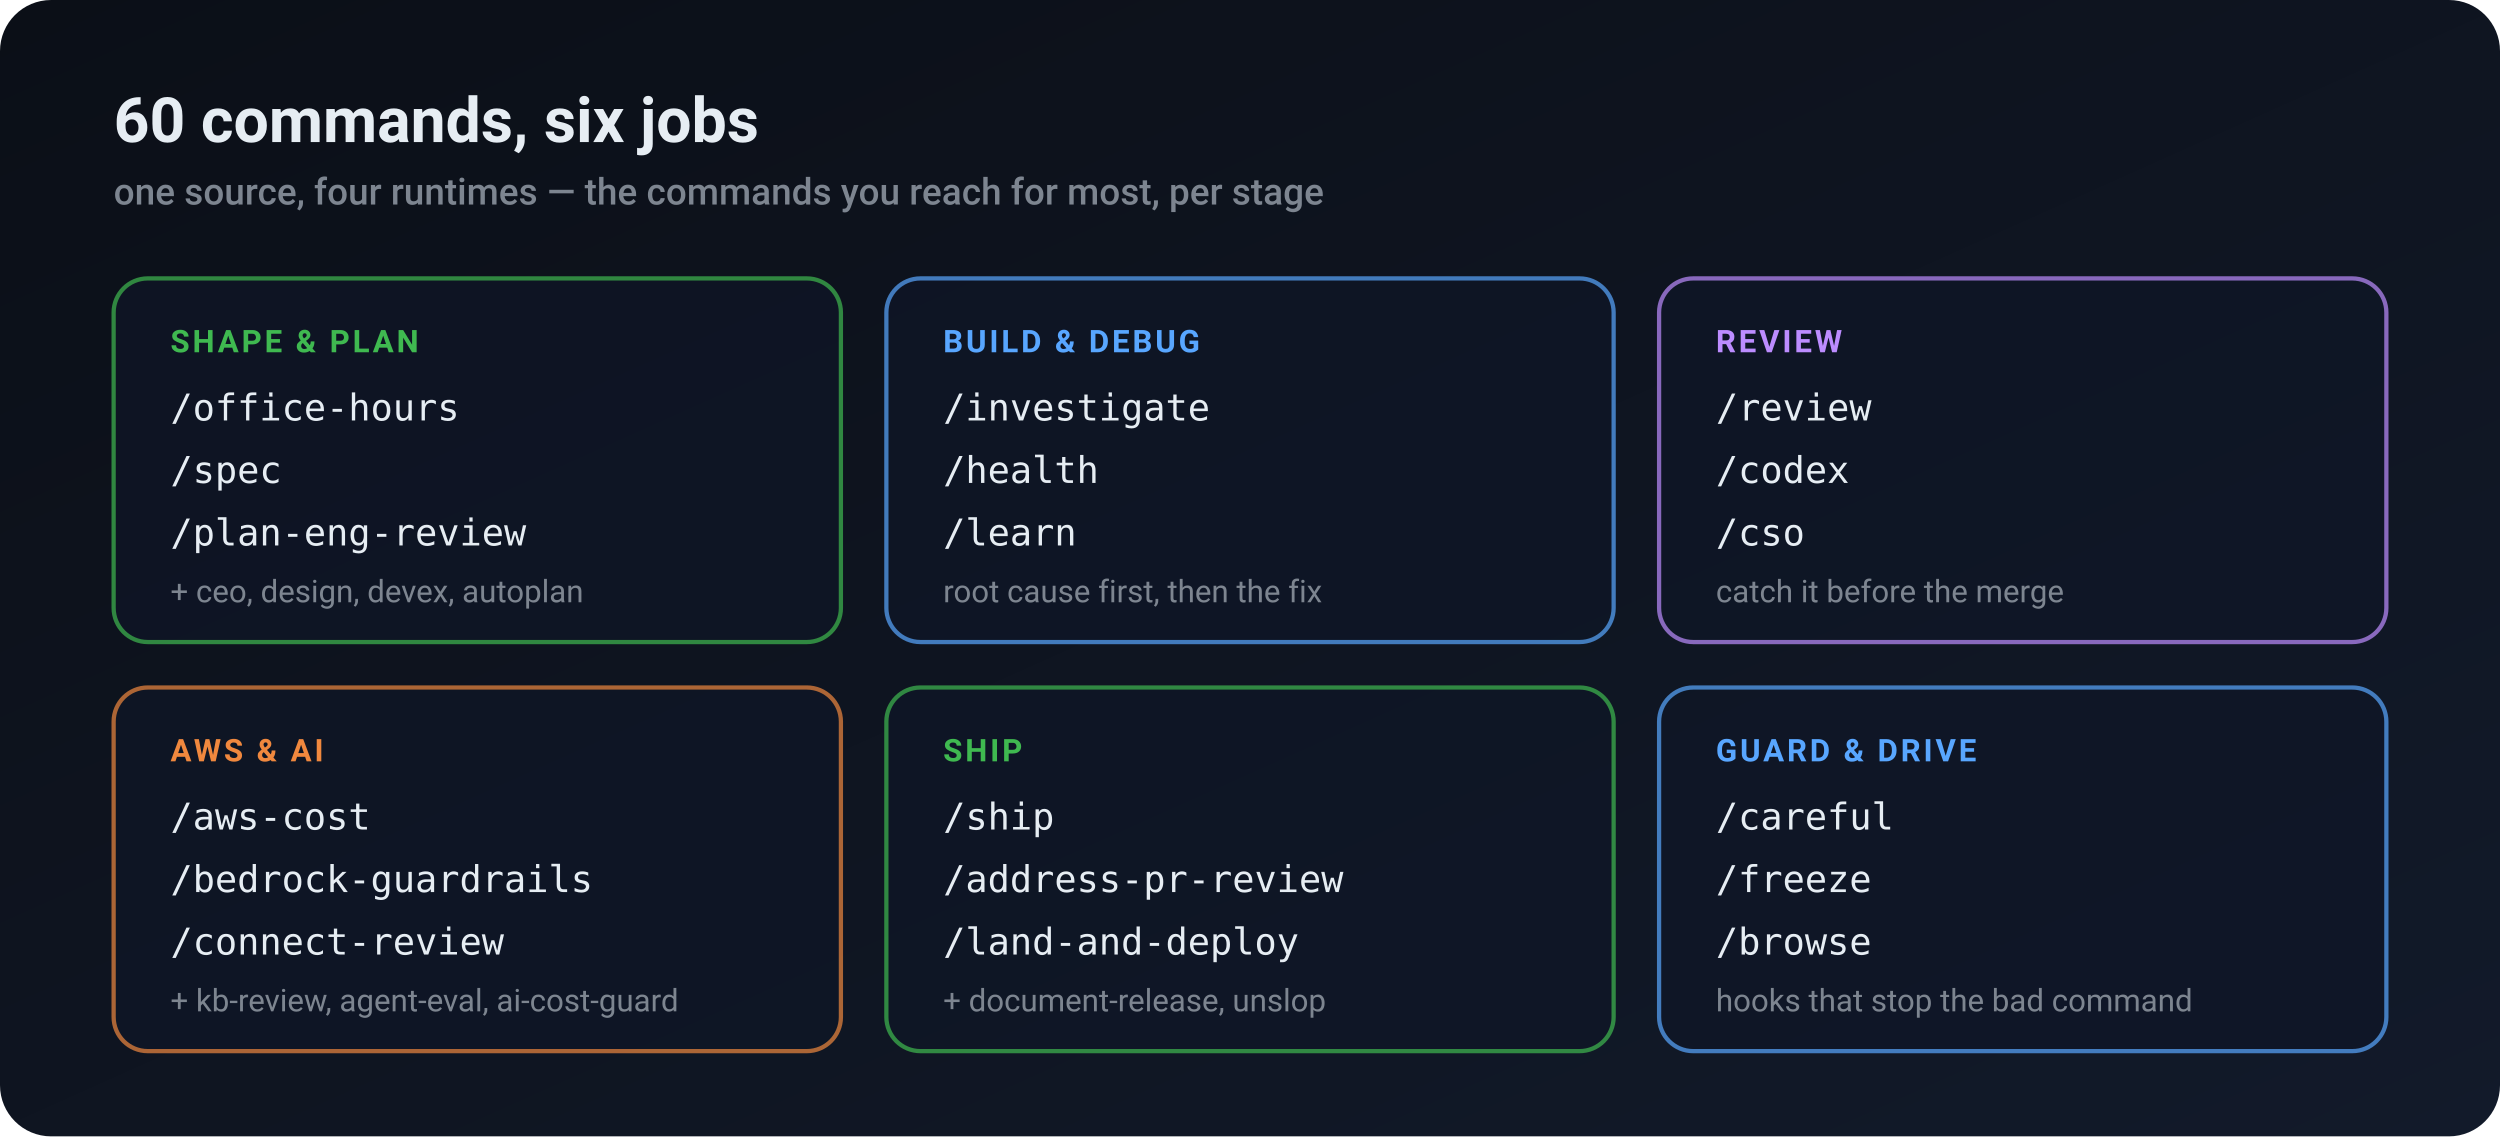
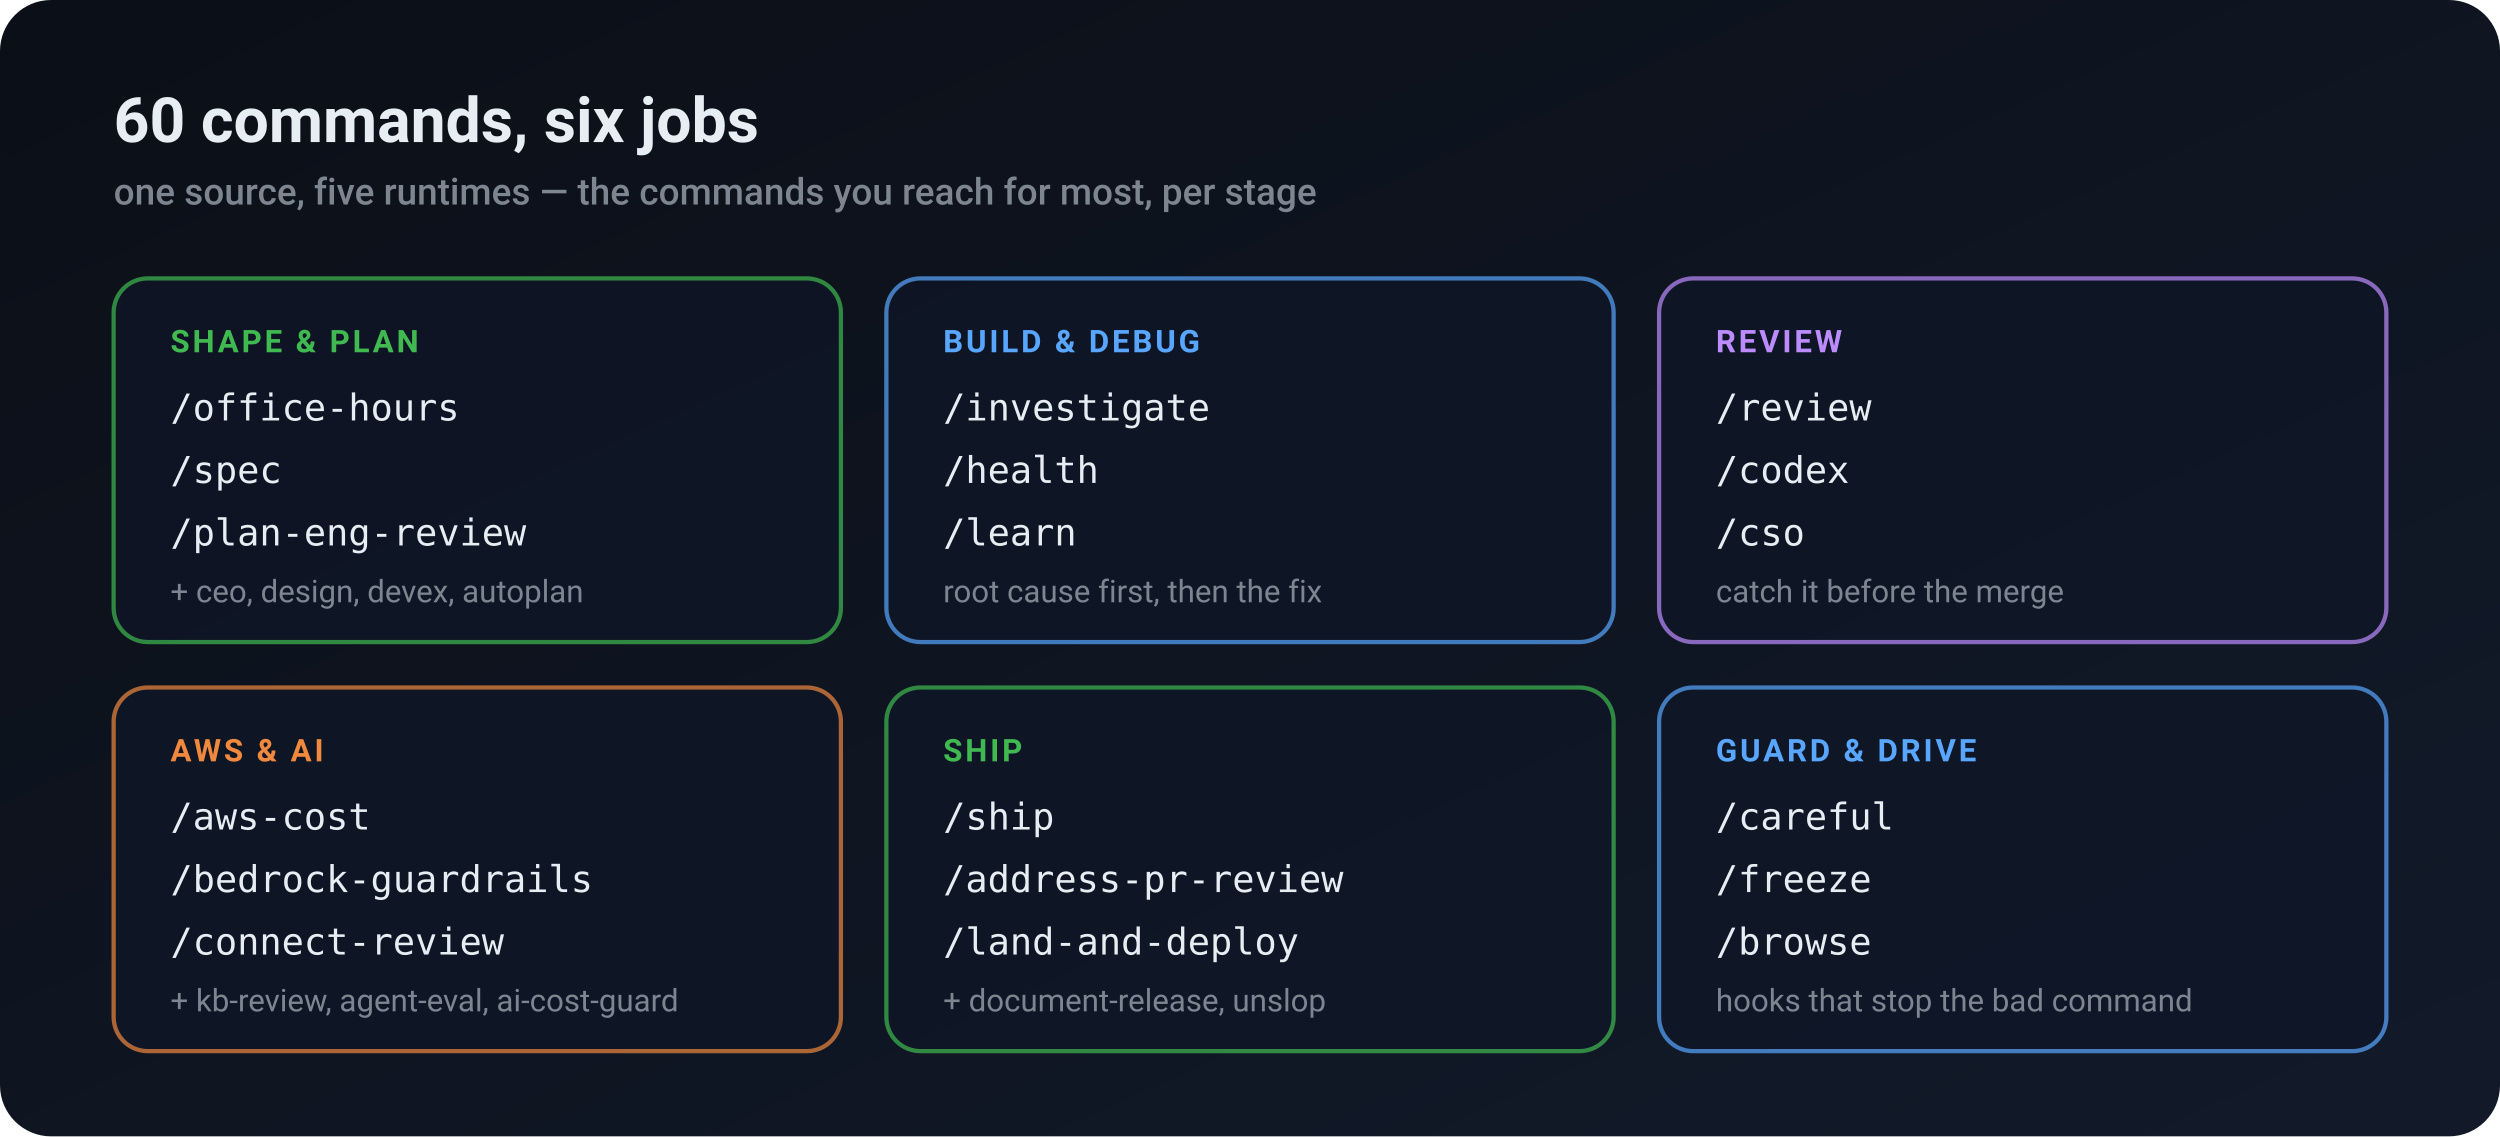
<svg xmlns="http://www.w3.org/2000/svg" viewBox="0 0 880 400" width="880" height="400" font-family="-apple-system,Segoe UI,Roboto,Helvetica,Arial,sans-serif" role="img" aria-label="The sixty vibestack commands grouped into six families: shape and plan, build and debug, review, AWS and AI, ship, and guard and drive. Each family lists the commands you type most.">
  <defs>
    <linearGradient id="mapbg" x1="0" y1="0" x2="1" y2="1">
      <stop offset="0" stop-color="#0B0F17" />
      <stop offset="1" stop-color="#121A2A" />
    </linearGradient>
  </defs>
  <rect x="0" y="0" width="880" height="400" rx="18" fill="url(#mapbg)" />
  <text x="40" y="50" fill="#E6EDF3" font-size="22" font-weight="700">60 commands, six jobs</text>
-   <text x="40" y="72" fill="#7D8590" font-size="13" font-weight="500">one source, four runtimes — the commands you reach for most, per stage</text>
+   <text x="40" y="72" fill="#7D8590" font-size="13" font-weight="500">one source, five runtimes — the commands you reach for most, per stage</text>
  <g>
    <rect x="40" y="98" width="256" height="128" rx="12" fill="#0E1626" stroke="#3FB950" stroke-width="1.5" opacity="0.7" />
    <text x="60" y="124" fill="#3FB950" font-size="11" font-weight="700" letter-spacing="1">SHAPE &amp; PLAN</text>
    <text x="60" y="148" fill="#E6EDF3" font-size="13" font-family="ui-monospace,SFMono-Regular,Menlo,monospace">/office-hours</text>
    <text x="60" y="170" fill="#E6EDF3" font-size="13" font-family="ui-monospace,SFMono-Regular,Menlo,monospace">/spec</text>
    <text x="60" y="192" fill="#E6EDF3" font-size="13" font-family="ui-monospace,SFMono-Regular,Menlo,monospace">/plan-eng-review</text>
    <text x="60" y="212" fill="#7D8590" font-size="11">+ ceo, design, devex, autoplan</text>
  </g>
  <g>
    <rect x="312" y="98" width="256" height="128" rx="12" fill="#0E1626" stroke="#58A6FF" stroke-width="1.5" opacity="0.7" />
    <text x="332" y="124" fill="#58A6FF" font-size="11" font-weight="700" letter-spacing="1">BUILD &amp; DEBUG</text>
    <text x="332" y="148" fill="#E6EDF3" font-size="13" font-family="ui-monospace,SFMono-Regular,Menlo,monospace">/investigate</text>
    <text x="332" y="170" fill="#E6EDF3" font-size="13" font-family="ui-monospace,SFMono-Regular,Menlo,monospace">/health</text>
    <text x="332" y="192" fill="#E6EDF3" font-size="13" font-family="ui-monospace,SFMono-Regular,Menlo,monospace">/learn</text>
    <text x="332" y="212" fill="#7D8590" font-size="11">root cause first, then the fix</text>
  </g>
  <g>
    <rect x="584" y="98" width="256" height="128" rx="12" fill="#0E1626" stroke="#BC8CFF" stroke-width="1.5" opacity="0.7" />
    <text x="604" y="124" fill="#BC8CFF" font-size="11" font-weight="700" letter-spacing="1">REVIEW</text>
    <text x="604" y="148" fill="#E6EDF3" font-size="13" font-family="ui-monospace,SFMono-Regular,Menlo,monospace">/review</text>
    <text x="604" y="170" fill="#E6EDF3" font-size="13" font-family="ui-monospace,SFMono-Regular,Menlo,monospace">/codex</text>
    <text x="604" y="192" fill="#E6EDF3" font-size="13" font-family="ui-monospace,SFMono-Regular,Menlo,monospace">/cso</text>
    <text x="604" y="212" fill="#7D8590" font-size="11">catch it before the merge</text>
  </g>
  <g>
    <rect x="40" y="242" width="256" height="128" rx="12" fill="#0E1626" stroke="#F0883E" stroke-width="1.5" opacity="0.7" />
    <text x="60" y="268" fill="#F0883E" font-size="11" font-weight="700" letter-spacing="1">AWS &amp; AI</text>
    <text x="60" y="292" fill="#E6EDF3" font-size="13" font-family="ui-monospace,SFMono-Regular,Menlo,monospace">/aws-cost</text>
    <text x="60" y="314" fill="#E6EDF3" font-size="13" font-family="ui-monospace,SFMono-Regular,Menlo,monospace">/bedrock-guardrails</text>
    <text x="60" y="336" fill="#E6EDF3" font-size="13" font-family="ui-monospace,SFMono-Regular,Menlo,monospace">/connect-review</text>
    <text x="60" y="356" fill="#7D8590" font-size="11">+ kb-review, agent-eval, ai-cost-guard</text>
  </g>
  <g>
    <rect x="312" y="242" width="256" height="128" rx="12" fill="#0E1626" stroke="#3FB950" stroke-width="1.5" opacity="0.7" />
    <text x="332" y="268" fill="#3FB950" font-size="11" font-weight="700" letter-spacing="1">SHIP</text>
    <text x="332" y="292" fill="#E6EDF3" font-size="13" font-family="ui-monospace,SFMono-Regular,Menlo,monospace">/ship</text>
    <text x="332" y="314" fill="#E6EDF3" font-size="13" font-family="ui-monospace,SFMono-Regular,Menlo,monospace">/address-pr-review</text>
    <text x="332" y="336" fill="#E6EDF3" font-size="13" font-family="ui-monospace,SFMono-Regular,Menlo,monospace">/land-and-deploy</text>
    <text x="332" y="356" fill="#7D8590" font-size="11">+ document-release, unslop</text>
  </g>
  <g>
    <rect x="584" y="242" width="256" height="128" rx="12" fill="#0E1626" stroke="#58A6FF" stroke-width="1.5" opacity="0.7" />
    <text x="604" y="268" fill="#58A6FF" font-size="11" font-weight="700" letter-spacing="1">GUARD &amp; DRIVE</text>
    <text x="604" y="292" fill="#E6EDF3" font-size="13" font-family="ui-monospace,SFMono-Regular,Menlo,monospace">/careful</text>
    <text x="604" y="314" fill="#E6EDF3" font-size="13" font-family="ui-monospace,SFMono-Regular,Menlo,monospace">/freeze</text>
    <text x="604" y="336" fill="#E6EDF3" font-size="13" font-family="ui-monospace,SFMono-Regular,Menlo,monospace">/browse</text>
    <text x="604" y="356" fill="#7D8590" font-size="11">hooks that stop the bad command</text>
  </g>
</svg>
